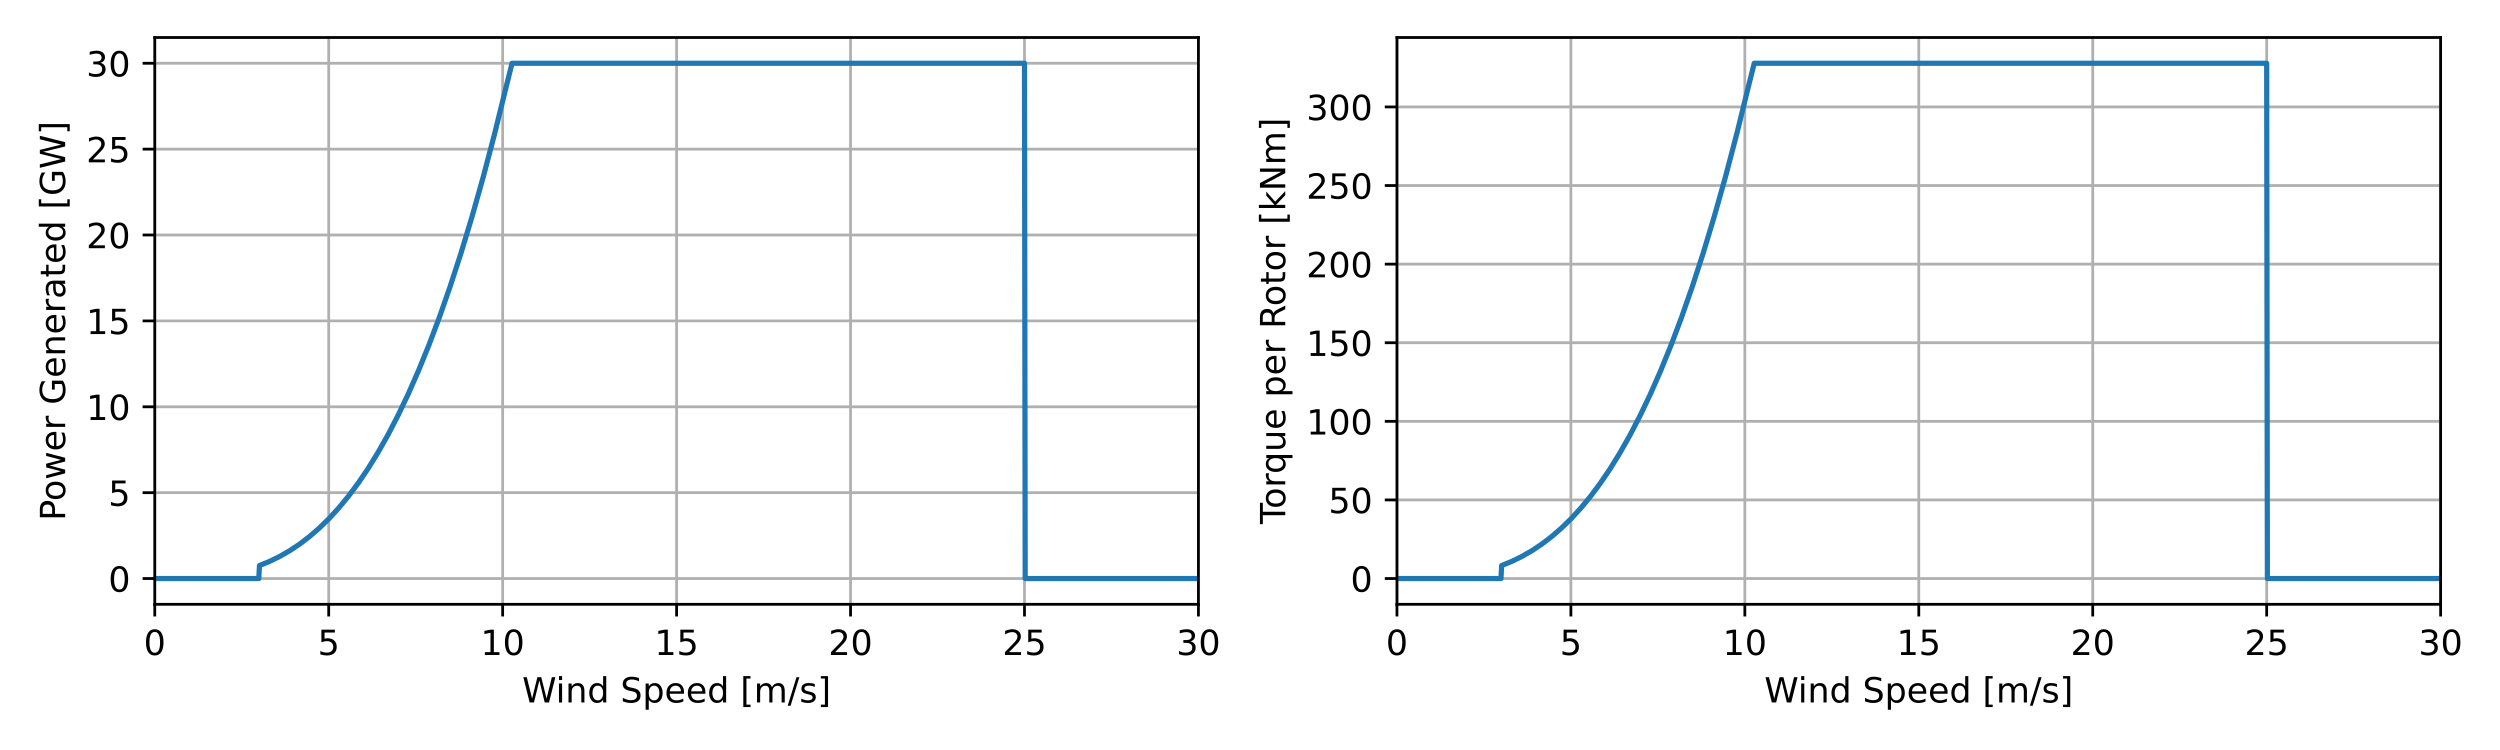
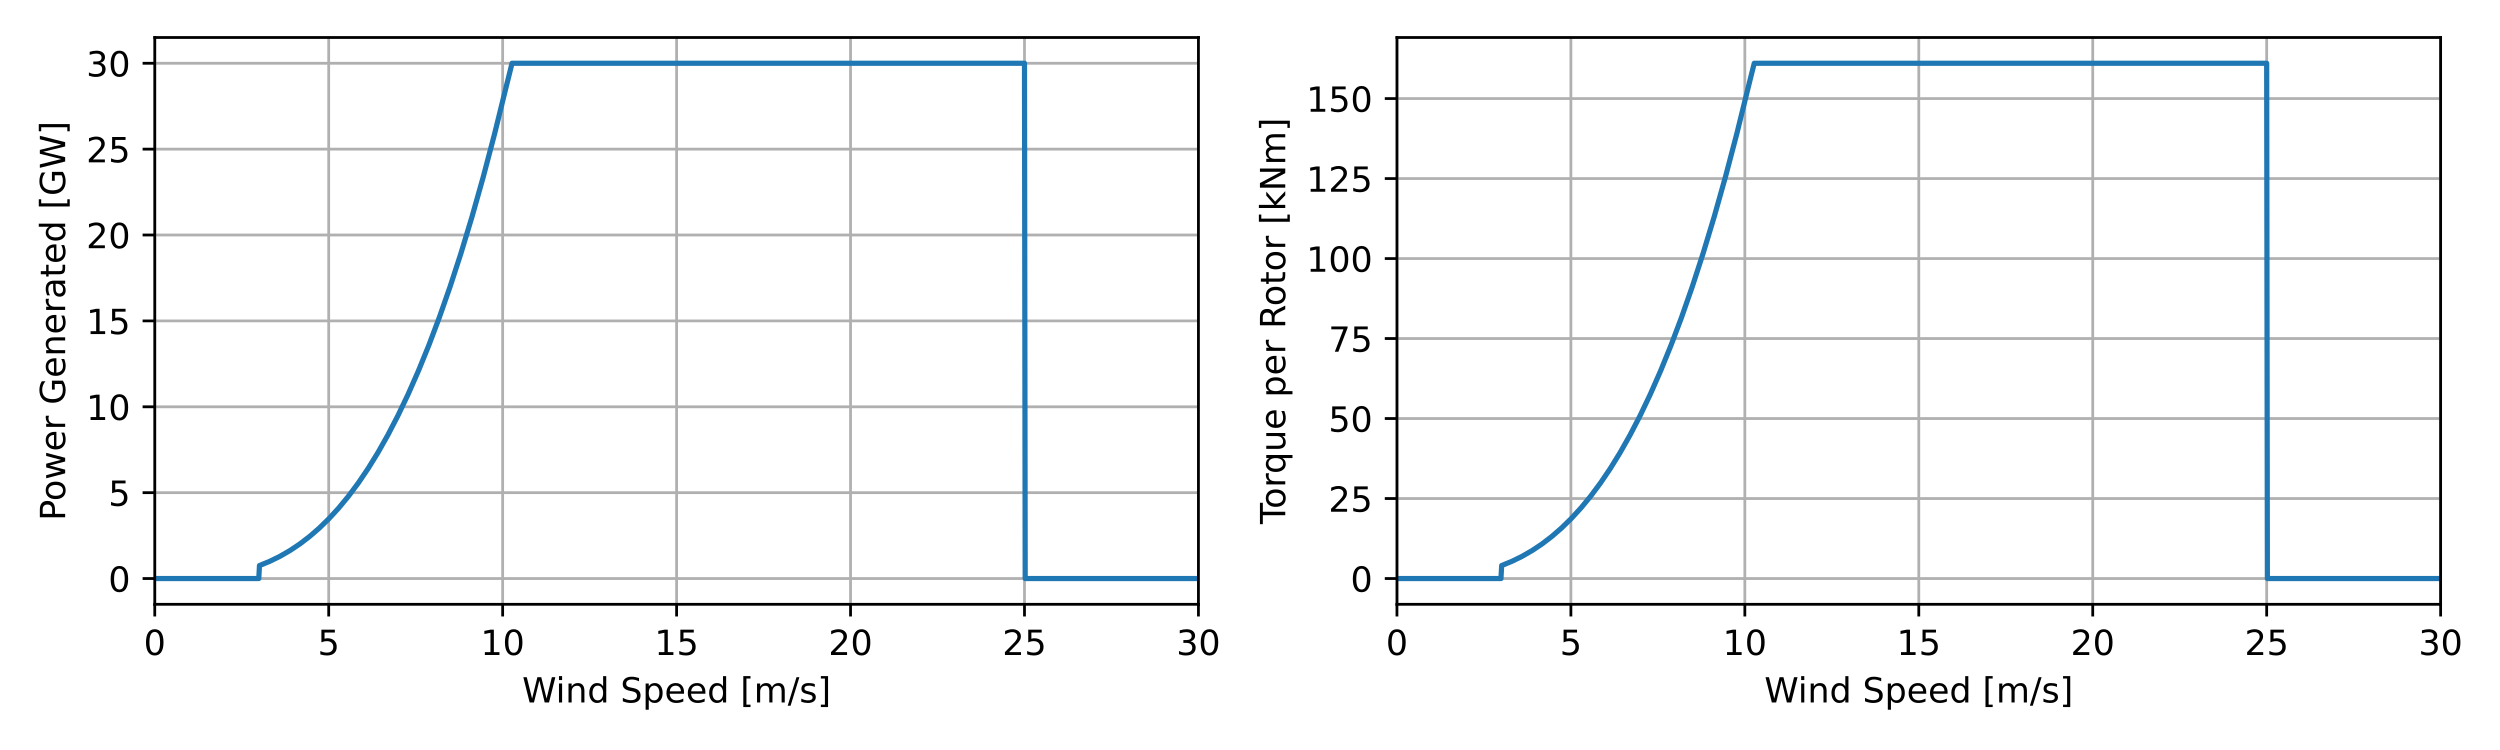
<svg xmlns="http://www.w3.org/2000/svg" xmlns:xlink="http://www.w3.org/1999/xlink" width="720pt" height="216pt" viewBox="0 0 720 216" version="1.1">
  <defs>
    <style type="text/css">*{stroke-linejoin: round; stroke-linecap: butt}</style>
  </defs>
  <g id="figure_1">
    <g id="patch_1">
      <path d="M 0 216  L 720 216  L 720 0  L 0 0  z " style="fill: #ffffff" />
    </g>
    <g id="axes_1">
      <g id="patch_2">
        <path d="M 44.57 174.04  L 345.15 174.04  L 345.15 10.8  L 44.57 10.8  z " style="fill: #ffffff" />
      </g>
      <g id="matplotlib.axis_1">
        <g id="xtick_1">
          <g id="line2d_1">
-             <path d="M 44.57 174.04  L 44.57 10.8  " clip-path="url(#p27ca2a4400)" style="fill: none; stroke: #b0b0b0; stroke-width: 0.8; stroke-linecap: square" />
+             <path d="M 44.57 174.04  L 44.57 10.8  " clip-path="url(#pba02315aa2)" style="fill: none; stroke: #b0b0b0; stroke-width: 0.8; stroke-linecap: square" />
          </g>
          <g id="line2d_2">
            <defs>
-               <path id="ma751525161" d="M 0 0  L 0 3.5  " style="stroke: #000000; stroke-width: 0.8" />
+               <path id="m69f1513c51" d="M 0 0  L 0 3.5  " style="stroke: #000000; stroke-width: 0.8" />
            </defs>
            <g>
-               <use xlink:href="#ma751525161" x="44.57" y="174.04" style="stroke: #000000; stroke-width: 0.8" />
+               <use xlink:href="#m69f1513c51" x="44.57" y="174.04" style="stroke: #000000; stroke-width: 0.8" />
            </g>
          </g>
          <g id="text_1">
            <g transform="translate(41.38875 188.6384) scale(0.1 -0.1)">
              <defs>
                <path id="DejaVuSans-30" d="M 2034 4250  Q 1547 4250 1301 3770  Q 1056 3291 1056 2328  Q 1056 1369 1301 889  Q 1547 409 2034 409  Q 2525 409 2770 889  Q 3016 1369 3016 2328  Q 3016 3291 2770 3770  Q 2525 4250 2034 4250  z M 2034 4750  Q 2819 4750 3233 4129  Q 3647 3509 3647 2328  Q 3647 1150 3233 529  Q 2819 -91 2034 -91  Q 1250 -91 836 529  Q 422 1150 422 2328  Q 422 3509 836 4129  Q 1250 4750 2034 4750  z " transform="scale(0.015625)" />
              </defs>
              <use xlink:href="#DejaVuSans-30" />
            </g>
          </g>
        </g>
        <g id="xtick_2">
          <g id="line2d_3">
-             <path d="M 94.667 174.04  L 94.667 10.8  " clip-path="url(#p27ca2a4400)" style="fill: none; stroke: #b0b0b0; stroke-width: 0.8; stroke-linecap: square" />
+             <path d="M 94.667 174.04  L 94.667 10.8  " clip-path="url(#pba02315aa2)" style="fill: none; stroke: #b0b0b0; stroke-width: 0.8; stroke-linecap: square" />
          </g>
          <g id="line2d_4">
            <g>
-               <use xlink:href="#ma751525161" x="94.667" y="174.04" style="stroke: #000000; stroke-width: 0.8" />
+               <use xlink:href="#m69f1513c51" x="94.667" y="174.04" style="stroke: #000000; stroke-width: 0.8" />
            </g>
          </g>
          <g id="text_2">
            <g transform="translate(91.48542 188.6384) scale(0.1 -0.1)">
              <defs>
                <path id="DejaVuSans-35" d="M 691 4666  L 3169 4666  L 3169 4134  L 1269 4134  L 1269 2991  Q 1406 3038 1543 3061  Q 1681 3084 1819 3084  Q 2600 3084 3056 2656  Q 3513 2228 3513 1497  Q 3513 744 3044 326  Q 2575 -91 1722 -91  Q 1428 -91 1123 -41  Q 819 9 494 109  L 494 744  Q 775 591 1075 516  Q 1375 441 1709 441  Q 2250 441 2565 725  Q 2881 1009 2881 1497  Q 2881 1984 2565 2268  Q 2250 2553 1709 2553  Q 1456 2553 1204 2497  Q 953 2441 691 2322  L 691 4666  z " transform="scale(0.015625)" />
              </defs>
              <use xlink:href="#DejaVuSans-35" />
            </g>
          </g>
        </g>
        <g id="xtick_3">
          <g id="line2d_5">
-             <path d="M 144.763 174.04  L 144.763 10.8  " clip-path="url(#p27ca2a4400)" style="fill: none; stroke: #b0b0b0; stroke-width: 0.8; stroke-linecap: square" />
+             <path d="M 144.763 174.04  L 144.763 10.8  " clip-path="url(#pba02315aa2)" style="fill: none; stroke: #b0b0b0; stroke-width: 0.8; stroke-linecap: square" />
          </g>
          <g id="line2d_6">
            <g>
-               <use xlink:href="#ma751525161" x="144.763" y="174.04" style="stroke: #000000; stroke-width: 0.8" />
+               <use xlink:href="#m69f1513c51" x="144.763" y="174.04" style="stroke: #000000; stroke-width: 0.8" />
            </g>
          </g>
          <g id="text_3">
            <g transform="translate(138.4008 188.6384) scale(0.1 -0.1)">
              <defs>
                <path id="DejaVuSans-31" d="M 794 531  L 1825 531  L 1825 4091  L 703 3866  L 703 4441  L 1819 4666  L 2450 4666  L 2450 531  L 3481 531  L 3481 0  L 794 0  L 794 531  z " transform="scale(0.015625)" />
              </defs>
              <use xlink:href="#DejaVuSans-31" />
              <use xlink:href="#DejaVuSans-30" x="63.623" />
            </g>
          </g>
        </g>
        <g id="xtick_4">
          <g id="line2d_7">
-             <path d="M 194.86 174.04  L 194.86 10.8  " clip-path="url(#p27ca2a4400)" style="fill: none; stroke: #b0b0b0; stroke-width: 0.8; stroke-linecap: square" />
+             <path d="M 194.86 174.04  L 194.86 10.8  " clip-path="url(#pba02315aa2)" style="fill: none; stroke: #b0b0b0; stroke-width: 0.8; stroke-linecap: square" />
          </g>
          <g id="line2d_8">
            <g>
-               <use xlink:href="#ma751525161" x="194.86" y="174.04" style="stroke: #000000; stroke-width: 0.8" />
+               <use xlink:href="#m69f1513c51" x="194.86" y="174.04" style="stroke: #000000; stroke-width: 0.8" />
            </g>
          </g>
          <g id="text_4">
            <g transform="translate(188.4975 188.6384) scale(0.1 -0.1)">
              <use xlink:href="#DejaVuSans-31" />
              <use xlink:href="#DejaVuSans-35" x="63.623" />
            </g>
          </g>
        </g>
        <g id="xtick_5">
          <g id="line2d_9">
-             <path d="M 244.957 174.04  L 244.957 10.8  " clip-path="url(#p27ca2a4400)" style="fill: none; stroke: #b0b0b0; stroke-width: 0.8; stroke-linecap: square" />
+             <path d="M 244.957 174.04  L 244.957 10.8  " clip-path="url(#pba02315aa2)" style="fill: none; stroke: #b0b0b0; stroke-width: 0.8; stroke-linecap: square" />
          </g>
          <g id="line2d_10">
            <g>
-               <use xlink:href="#ma751525161" x="244.957" y="174.04" style="stroke: #000000; stroke-width: 0.8" />
+               <use xlink:href="#m69f1513c51" x="244.957" y="174.04" style="stroke: #000000; stroke-width: 0.8" />
            </g>
          </g>
          <g id="text_5">
            <g transform="translate(238.5942 188.6384) scale(0.1 -0.1)">
              <defs>
                <path id="DejaVuSans-32" d="M 1228 531  L 3431 531  L 3431 0  L 469 0  L 469 531  Q 828 903 1448 1529  Q 2069 2156 2228 2338  Q 2531 2678 2651 2914  Q 2772 3150 2772 3378  Q 2772 3750 2511 3984  Q 2250 4219 1831 4219  Q 1534 4219 1204 4116  Q 875 4013 500 3803  L 500 4441  Q 881 4594 1212 4672  Q 1544 4750 1819 4750  Q 2544 4750 2975 4387  Q 3406 4025 3406 3419  Q 3406 3131 3298 2873  Q 3191 2616 2906 2266  Q 2828 2175 2409 1742  Q 1991 1309 1228 531  z " transform="scale(0.015625)" />
              </defs>
              <use xlink:href="#DejaVuSans-32" />
              <use xlink:href="#DejaVuSans-30" x="63.623" />
            </g>
          </g>
        </g>
        <g id="xtick_6">
          <g id="line2d_11">
-             <path d="M 295.053 174.04  L 295.053 10.8  " clip-path="url(#p27ca2a4400)" style="fill: none; stroke: #b0b0b0; stroke-width: 0.8; stroke-linecap: square" />
+             <path d="M 295.053 174.04  L 295.053 10.8  " clip-path="url(#pba02315aa2)" style="fill: none; stroke: #b0b0b0; stroke-width: 0.8; stroke-linecap: square" />
          </g>
          <g id="line2d_12">
            <g>
-               <use xlink:href="#ma751525161" x="295.053" y="174.04" style="stroke: #000000; stroke-width: 0.8" />
+               <use xlink:href="#m69f1513c51" x="295.053" y="174.04" style="stroke: #000000; stroke-width: 0.8" />
            </g>
          </g>
          <g id="text_6">
            <g transform="translate(288.6908 188.6384) scale(0.1 -0.1)">
              <use xlink:href="#DejaVuSans-32" />
              <use xlink:href="#DejaVuSans-35" x="63.623" />
            </g>
          </g>
        </g>
        <g id="xtick_7">
          <g id="line2d_13">
-             <path d="M 345.15 174.04  L 345.15 10.8  " clip-path="url(#p27ca2a4400)" style="fill: none; stroke: #b0b0b0; stroke-width: 0.8; stroke-linecap: square" />
+             <path d="M 345.15 174.04  L 345.15 10.8  " clip-path="url(#pba02315aa2)" style="fill: none; stroke: #b0b0b0; stroke-width: 0.8; stroke-linecap: square" />
          </g>
          <g id="line2d_14">
            <g>
-               <use xlink:href="#ma751525161" x="345.15" y="174.04" style="stroke: #000000; stroke-width: 0.8" />
+               <use xlink:href="#m69f1513c51" x="345.15" y="174.04" style="stroke: #000000; stroke-width: 0.8" />
            </g>
          </g>
          <g id="text_7">
            <g transform="translate(338.7875 188.6384) scale(0.1 -0.1)">
              <defs>
                <path id="DejaVuSans-33" d="M 2597 2516  Q 3050 2419 3304 2112  Q 3559 1806 3559 1356  Q 3559 666 3084 287  Q 2609 -91 1734 -91  Q 1441 -91 1130 -33  Q 819 25 488 141  L 488 750  Q 750 597 1062 519  Q 1375 441 1716 441  Q 2309 441 2620 675  Q 2931 909 2931 1356  Q 2931 1769 2642 2001  Q 2353 2234 1838 2234  L 1294 2234  L 1294 2753  L 1863 2753  Q 2328 2753 2575 2939  Q 2822 3125 2822 3475  Q 2822 3834 2567 4026  Q 2313 4219 1838 4219  Q 1578 4219 1281 4162  Q 984 4106 628 3988  L 628 4550  Q 988 4650 1302 4700  Q 1616 4750 1894 4750  Q 2613 4750 3031 4423  Q 3450 4097 3450 3541  Q 3450 3153 3228 2886  Q 3006 2619 2597 2516  z " transform="scale(0.015625)" />
              </defs>
              <use xlink:href="#DejaVuSans-33" />
              <use xlink:href="#DejaVuSans-30" x="63.623" />
            </g>
          </g>
        </g>
        <g id="text_8">
          <g transform="translate(150.3819 202.3166) scale(0.1 -0.1)">
            <defs>
              <path id="DejaVuSans-57" d="M 213 4666  L 850 4666  L 1831 722  L 2809 4666  L 3519 4666  L 4500 722  L 5478 4666  L 6119 4666  L 4947 0  L 4153 0  L 3169 4050  L 2175 0  L 1381 0  L 213 4666  z " transform="scale(0.015625)" />
              <path id="DejaVuSans-69" d="M 603 3500  L 1178 3500  L 1178 0  L 603 0  L 603 3500  z M 603 4863  L 1178 4863  L 1178 4134  L 603 4134  L 603 4863  z " transform="scale(0.015625)" />
              <path id="DejaVuSans-6e" d="M 3513 2113  L 3513 0  L 2938 0  L 2938 2094  Q 2938 2591 2744 2837  Q 2550 3084 2163 3084  Q 1697 3084 1428 2787  Q 1159 2491 1159 1978  L 1159 0  L 581 0  L 581 3500  L 1159 3500  L 1159 2956  Q 1366 3272 1645 3428  Q 1925 3584 2291 3584  Q 2894 3584 3203 3211  Q 3513 2838 3513 2113  z " transform="scale(0.015625)" />
              <path id="DejaVuSans-64" d="M 2906 2969  L 2906 4863  L 3481 4863  L 3481 0  L 2906 0  L 2906 525  Q 2725 213 2448 61  Q 2172 -91 1784 -91  Q 1150 -91 751 415  Q 353 922 353 1747  Q 353 2572 751 3078  Q 1150 3584 1784 3584  Q 2172 3584 2448 3432  Q 2725 3281 2906 2969  z M 947 1747  Q 947 1113 1208 752  Q 1469 391 1925 391  Q 2381 391 2643 752  Q 2906 1113 2906 1747  Q 2906 2381 2643 2742  Q 2381 3103 1925 3103  Q 1469 3103 1208 2742  Q 947 2381 947 1747  z " transform="scale(0.015625)" />
              <path id="DejaVuSans-20" transform="scale(0.015625)" />
              <path id="DejaVuSans-53" d="M 3425 4513  L 3425 3897  Q 3066 4069 2747 4153  Q 2428 4238 2131 4238  Q 1616 4238 1336 4038  Q 1056 3838 1056 3469  Q 1056 3159 1242 3001  Q 1428 2844 1947 2747  L 2328 2669  Q 3034 2534 3370 2195  Q 3706 1856 3706 1288  Q 3706 609 3251 259  Q 2797 -91 1919 -91  Q 1588 -91 1214 -16  Q 841 59 441 206  L 441 856  Q 825 641 1194 531  Q 1563 422 1919 422  Q 2459 422 2753 634  Q 3047 847 3047 1241  Q 3047 1584 2836 1778  Q 2625 1972 2144 2069  L 1759 2144  Q 1053 2284 737 2584  Q 422 2884 422 3419  Q 422 4038 858 4394  Q 1294 4750 2059 4750  Q 2388 4750 2728 4690  Q 3069 4631 3425 4513  z " transform="scale(0.015625)" />
              <path id="DejaVuSans-70" d="M 1159 525  L 1159 -1331  L 581 -1331  L 581 3500  L 1159 3500  L 1159 2969  Q 1341 3281 1617 3432  Q 1894 3584 2278 3584  Q 2916 3584 3314 3078  Q 3713 2572 3713 1747  Q 3713 922 3314 415  Q 2916 -91 2278 -91  Q 1894 -91 1617 61  Q 1341 213 1159 525  z M 3116 1747  Q 3116 2381 2855 2742  Q 2594 3103 2138 3103  Q 1681 3103 1420 2742  Q 1159 2381 1159 1747  Q 1159 1113 1420 752  Q 1681 391 2138 391  Q 2594 391 2855 752  Q 3116 1113 3116 1747  z " transform="scale(0.015625)" />
              <path id="DejaVuSans-65" d="M 3597 1894  L 3597 1613  L 953 1613  Q 991 1019 1311 708  Q 1631 397 2203 397  Q 2534 397 2845 478  Q 3156 559 3463 722  L 3463 178  Q 3153 47 2828 -22  Q 2503 -91 2169 -91  Q 1331 -91 842 396  Q 353 884 353 1716  Q 353 2575 817 3079  Q 1281 3584 2069 3584  Q 2775 3584 3186 3129  Q 3597 2675 3597 1894  z M 3022 2063  Q 3016 2534 2758 2815  Q 2500 3097 2075 3097  Q 1594 3097 1305 2825  Q 1016 2553 972 2059  L 3022 2063  z " transform="scale(0.015625)" />
              <path id="DejaVuSans-5b" d="M 550 4863  L 1875 4863  L 1875 4416  L 1125 4416  L 1125 -397  L 1875 -397  L 1875 -844  L 550 -844  L 550 4863  z " transform="scale(0.015625)" />
              <path id="DejaVuSans-6d" d="M 3328 2828  Q 3544 3216 3844 3400  Q 4144 3584 4550 3584  Q 5097 3584 5394 3201  Q 5691 2819 5691 2113  L 5691 0  L 5113 0  L 5113 2094  Q 5113 2597 4934 2840  Q 4756 3084 4391 3084  Q 3944 3084 3684 2787  Q 3425 2491 3425 1978  L 3425 0  L 2847 0  L 2847 2094  Q 2847 2600 2669 2842  Q 2491 3084 2119 3084  Q 1678 3084 1418 2786  Q 1159 2488 1159 1978  L 1159 0  L 581 0  L 581 3500  L 1159 3500  L 1159 2956  Q 1356 3278 1631 3431  Q 1906 3584 2284 3584  Q 2666 3584 2933 3390  Q 3200 3197 3328 2828  z " transform="scale(0.015625)" />
              <path id="DejaVuSans-2f" d="M 1625 4666  L 2156 4666  L 531 -594  L 0 -594  L 1625 4666  z " transform="scale(0.015625)" />
              <path id="DejaVuSans-73" d="M 2834 3397  L 2834 2853  Q 2591 2978 2328 3040  Q 2066 3103 1784 3103  Q 1356 3103 1142 2972  Q 928 2841 928 2578  Q 928 2378 1081 2264  Q 1234 2150 1697 2047  L 1894 2003  Q 2506 1872 2764 1633  Q 3022 1394 3022 966  Q 3022 478 2636 193  Q 2250 -91 1575 -91  Q 1294 -91 989 -36  Q 684 19 347 128  L 347 722  Q 666 556 975 473  Q 1284 391 1588 391  Q 1994 391 2212 530  Q 2431 669 2431 922  Q 2431 1156 2273 1281  Q 2116 1406 1581 1522  L 1381 1569  Q 847 1681 609 1914  Q 372 2147 372 2553  Q 372 3047 722 3315  Q 1072 3584 1716 3584  Q 2034 3584 2315 3537  Q 2597 3491 2834 3397  z " transform="scale(0.015625)" />
              <path id="DejaVuSans-5d" d="M 1947 4863  L 1947 -844  L 622 -844  L 622 -397  L 1369 -397  L 1369 4416  L 622 4416  L 622 4863  L 1947 4863  z " transform="scale(0.015625)" />
            </defs>
            <use xlink:href="#DejaVuSans-57" />
            <use xlink:href="#DejaVuSans-69" x="96.627" />
            <use xlink:href="#DejaVuSans-6e" x="124.41" />
            <use xlink:href="#DejaVuSans-64" x="187.789" />
            <use xlink:href="#DejaVuSans-20" x="251.266" />
            <use xlink:href="#DejaVuSans-53" x="283.053" />
            <use xlink:href="#DejaVuSans-70" x="346.529" />
            <use xlink:href="#DejaVuSans-65" x="410.006" />
            <use xlink:href="#DejaVuSans-65" x="471.529" />
            <use xlink:href="#DejaVuSans-64" x="533.053" />
            <use xlink:href="#DejaVuSans-20" x="596.529" />
            <use xlink:href="#DejaVuSans-5b" x="628.316" />
            <use xlink:href="#DejaVuSans-6d" x="667.33" />
            <use xlink:href="#DejaVuSans-2f" x="764.742" />
            <use xlink:href="#DejaVuSans-73" x="798.434" />
            <use xlink:href="#DejaVuSans-5d" x="850.533" />
          </g>
        </g>
      </g>
      <g id="matplotlib.axis_2">
        <g id="ytick_1">
          <g id="line2d_15">
-             <path d="M 44.57 166.62  L 345.15 166.62  " clip-path="url(#p27ca2a4400)" style="fill: none; stroke: #b0b0b0; stroke-width: 0.8; stroke-linecap: square" />
+             <path d="M 44.57 166.62  L 345.15 166.62  " clip-path="url(#pba02315aa2)" style="fill: none; stroke: #b0b0b0; stroke-width: 0.8; stroke-linecap: square" />
          </g>
          <g id="line2d_16">
            <defs>
-               <path id="m83d3282c37" d="M 0 0  L -3.5 0  " style="stroke: #000000; stroke-width: 0.8" />
+               <path id="m12ce5ee050" d="M 0 0  L -3.5 0  " style="stroke: #000000; stroke-width: 0.8" />
            </defs>
            <g>
-               <use xlink:href="#m83d3282c37" x="44.57" y="166.62" style="stroke: #000000; stroke-width: 0.8" />
+               <use xlink:href="#m12ce5ee050" x="44.57" y="166.62" style="stroke: #000000; stroke-width: 0.8" />
            </g>
          </g>
          <g id="text_9">
            <g transform="translate(31.2075 170.4192) scale(0.1 -0.1)">
              <use xlink:href="#DejaVuSans-30" />
            </g>
          </g>
        </g>
        <g id="ytick_2">
          <g id="line2d_17">
-             <path d="M 44.57 141.887  L 345.15 141.887  " clip-path="url(#p27ca2a4400)" style="fill: none; stroke: #b0b0b0; stroke-width: 0.8; stroke-linecap: square" />
+             <path d="M 44.57 141.887  L 345.15 141.887  " clip-path="url(#pba02315aa2)" style="fill: none; stroke: #b0b0b0; stroke-width: 0.8; stroke-linecap: square" />
          </g>
          <g id="line2d_18">
            <g>
-               <use xlink:href="#m83d3282c37" x="44.57" y="141.887" style="stroke: #000000; stroke-width: 0.8" />
+               <use xlink:href="#m12ce5ee050" x="44.57" y="141.887" style="stroke: #000000; stroke-width: 0.8" />
            </g>
          </g>
          <g id="text_10">
            <g transform="translate(31.2075 145.6859) scale(0.1 -0.1)">
              <use xlink:href="#DejaVuSans-35" />
            </g>
          </g>
        </g>
        <g id="ytick_3">
          <g id="line2d_19">
-             <path d="M 44.57 117.153  L 345.15 117.153  " clip-path="url(#p27ca2a4400)" style="fill: none; stroke: #b0b0b0; stroke-width: 0.8; stroke-linecap: square" />
+             <path d="M 44.57 117.153  L 345.15 117.153  " clip-path="url(#pba02315aa2)" style="fill: none; stroke: #b0b0b0; stroke-width: 0.8; stroke-linecap: square" />
          </g>
          <g id="line2d_20">
            <g>
-               <use xlink:href="#m83d3282c37" x="44.57" y="117.153" style="stroke: #000000; stroke-width: 0.8" />
+               <use xlink:href="#m12ce5ee050" x="44.57" y="117.153" style="stroke: #000000; stroke-width: 0.8" />
            </g>
          </g>
          <g id="text_11">
            <g transform="translate(24.845 120.9526) scale(0.1 -0.1)">
              <use xlink:href="#DejaVuSans-31" />
              <use xlink:href="#DejaVuSans-30" x="63.623" />
            </g>
          </g>
        </g>
        <g id="ytick_4">
          <g id="line2d_21">
-             <path d="M 44.57 92.42  L 345.15 92.42  " clip-path="url(#p27ca2a4400)" style="fill: none; stroke: #b0b0b0; stroke-width: 0.8; stroke-linecap: square" />
+             <path d="M 44.57 92.42  L 345.15 92.42  " clip-path="url(#pba02315aa2)" style="fill: none; stroke: #b0b0b0; stroke-width: 0.8; stroke-linecap: square" />
          </g>
          <g id="line2d_22">
            <g>
-               <use xlink:href="#m83d3282c37" x="44.57" y="92.42" style="stroke: #000000; stroke-width: 0.8" />
+               <use xlink:href="#m12ce5ee050" x="44.57" y="92.42" style="stroke: #000000; stroke-width: 0.8" />
            </g>
          </g>
          <g id="text_12">
            <g transform="translate(24.845 96.21922) scale(0.1 -0.1)">
              <use xlink:href="#DejaVuSans-31" />
              <use xlink:href="#DejaVuSans-35" x="63.623" />
            </g>
          </g>
        </g>
        <g id="ytick_5">
          <g id="line2d_23">
-             <path d="M 44.57 67.687  L 345.15 67.687  " clip-path="url(#p27ca2a4400)" style="fill: none; stroke: #b0b0b0; stroke-width: 0.8; stroke-linecap: square" />
+             <path d="M 44.57 67.687  L 345.15 67.687  " clip-path="url(#pba02315aa2)" style="fill: none; stroke: #b0b0b0; stroke-width: 0.8; stroke-linecap: square" />
          </g>
          <g id="line2d_24">
            <g>
-               <use xlink:href="#m83d3282c37" x="44.57" y="67.687" style="stroke: #000000; stroke-width: 0.8" />
+               <use xlink:href="#m12ce5ee050" x="44.57" y="67.687" style="stroke: #000000; stroke-width: 0.8" />
            </g>
          </g>
          <g id="text_13">
            <g transform="translate(24.845 71.48588) scale(0.1 -0.1)">
              <use xlink:href="#DejaVuSans-32" />
              <use xlink:href="#DejaVuSans-30" x="63.623" />
            </g>
          </g>
        </g>
        <g id="ytick_6">
          <g id="line2d_25">
-             <path d="M 44.57 42.953  L 345.15 42.953  " clip-path="url(#p27ca2a4400)" style="fill: none; stroke: #b0b0b0; stroke-width: 0.8; stroke-linecap: square" />
+             <path d="M 44.57 42.953  L 345.15 42.953  " clip-path="url(#pba02315aa2)" style="fill: none; stroke: #b0b0b0; stroke-width: 0.8; stroke-linecap: square" />
          </g>
          <g id="line2d_26">
            <g>
-               <use xlink:href="#m83d3282c37" x="44.57" y="42.953" style="stroke: #000000; stroke-width: 0.8" />
+               <use xlink:href="#m12ce5ee050" x="44.57" y="42.953" style="stroke: #000000; stroke-width: 0.8" />
            </g>
          </g>
          <g id="text_14">
            <g transform="translate(24.845 46.75255) scale(0.1 -0.1)">
              <use xlink:href="#DejaVuSans-32" />
              <use xlink:href="#DejaVuSans-35" x="63.623" />
            </g>
          </g>
        </g>
        <g id="ytick_7">
          <g id="line2d_27">
-             <path d="M 44.57 18.22  L 345.15 18.22  " clip-path="url(#p27ca2a4400)" style="fill: none; stroke: #b0b0b0; stroke-width: 0.8; stroke-linecap: square" />
+             <path d="M 44.57 18.22  L 345.15 18.22  " clip-path="url(#pba02315aa2)" style="fill: none; stroke: #b0b0b0; stroke-width: 0.8; stroke-linecap: square" />
          </g>
          <g id="line2d_28">
            <g>
-               <use xlink:href="#m83d3282c37" x="44.57" y="18.22" style="stroke: #000000; stroke-width: 0.8" />
+               <use xlink:href="#m12ce5ee050" x="44.57" y="18.22" style="stroke: #000000; stroke-width: 0.8" />
            </g>
          </g>
          <g id="text_15">
            <g transform="translate(24.845 22.01922) scale(0.1 -0.1)">
              <use xlink:href="#DejaVuSans-33" />
              <use xlink:href="#DejaVuSans-30" x="63.623" />
            </g>
          </g>
        </g>
        <g id="text_16">
          <g transform="translate(18.76531 149.9583) rotate(-90) scale(0.1 -0.1)">
            <defs>
              <path id="DejaVuSans-50" d="M 1259 4147  L 1259 2394  L 2053 2394  Q 2494 2394 2734 2622  Q 2975 2850 2975 3272  Q 2975 3691 2734 3919  Q 2494 4147 2053 4147  L 1259 4147  z M 628 4666  L 2053 4666  Q 2838 4666 3239 4311  Q 3641 3956 3641 3272  Q 3641 2581 3239 2228  Q 2838 1875 2053 1875  L 1259 1875  L 1259 0  L 628 0  L 628 4666  z " transform="scale(0.015625)" />
              <path id="DejaVuSans-6f" d="M 1959 3097  Q 1497 3097 1228 2736  Q 959 2375 959 1747  Q 959 1119 1226 758  Q 1494 397 1959 397  Q 2419 397 2687 759  Q 2956 1122 2956 1747  Q 2956 2369 2687 2733  Q 2419 3097 1959 3097  z M 1959 3584  Q 2709 3584 3137 3096  Q 3566 2609 3566 1747  Q 3566 888 3137 398  Q 2709 -91 1959 -91  Q 1206 -91 779 398  Q 353 888 353 1747  Q 353 2609 779 3096  Q 1206 3584 1959 3584  z " transform="scale(0.015625)" />
              <path id="DejaVuSans-77" d="M 269 3500  L 844 3500  L 1563 769  L 2278 3500  L 2956 3500  L 3675 769  L 4391 3500  L 4966 3500  L 4050 0  L 3372 0  L 2619 2869  L 1863 0  L 1184 0  L 269 3500  z " transform="scale(0.015625)" />
              <path id="DejaVuSans-72" d="M 2631 2963  Q 2534 3019 2420 3045  Q 2306 3072 2169 3072  Q 1681 3072 1420 2755  Q 1159 2438 1159 1844  L 1159 0  L 581 0  L 581 3500  L 1159 3500  L 1159 2956  Q 1341 3275 1631 3429  Q 1922 3584 2338 3584  Q 2397 3584 2469 3576  Q 2541 3569 2628 3553  L 2631 2963  z " transform="scale(0.015625)" />
              <path id="DejaVuSans-47" d="M 3809 666  L 3809 1919  L 2778 1919  L 2778 2438  L 4434 2438  L 4434 434  Q 4069 175 3628 42  Q 3188 -91 2688 -91  Q 1594 -91 976 548  Q 359 1188 359 2328  Q 359 3472 976 4111  Q 1594 4750 2688 4750  Q 3144 4750 3555 4637  Q 3966 4525 4313 4306  L 4313 3634  Q 3963 3931 3569 4081  Q 3175 4231 2741 4231  Q 1884 4231 1454 3753  Q 1025 3275 1025 2328  Q 1025 1384 1454 906  Q 1884 428 2741 428  Q 3075 428 3337 486  Q 3600 544 3809 666  z " transform="scale(0.015625)" />
              <path id="DejaVuSans-61" d="M 2194 1759  Q 1497 1759 1228 1600  Q 959 1441 959 1056  Q 959 750 1161 570  Q 1363 391 1709 391  Q 2188 391 2477 730  Q 2766 1069 2766 1631  L 2766 1759  L 2194 1759  z M 3341 1997  L 3341 0  L 2766 0  L 2766 531  Q 2569 213 2275 61  Q 1981 -91 1556 -91  Q 1019 -91 701 211  Q 384 513 384 1019  Q 384 1609 779 1909  Q 1175 2209 1959 2209  L 2766 2209  L 2766 2266  Q 2766 2663 2505 2880  Q 2244 3097 1772 3097  Q 1472 3097 1187 3025  Q 903 2953 641 2809  L 641 3341  Q 956 3463 1253 3523  Q 1550 3584 1831 3584  Q 2591 3584 2966 3190  Q 3341 2797 3341 1997  z " transform="scale(0.015625)" />
              <path id="DejaVuSans-74" d="M 1172 4494  L 1172 3500  L 2356 3500  L 2356 3053  L 1172 3053  L 1172 1153  Q 1172 725 1289 603  Q 1406 481 1766 481  L 2356 481  L 2356 0  L 1766 0  Q 1100 0 847 248  Q 594 497 594 1153  L 594 3053  L 172 3053  L 172 3500  L 594 3500  L 594 4494  L 1172 4494  z " transform="scale(0.015625)" />
            </defs>
            <use xlink:href="#DejaVuSans-50" />
            <use xlink:href="#DejaVuSans-6f" x="56.678" />
            <use xlink:href="#DejaVuSans-77" x="117.859" />
            <use xlink:href="#DejaVuSans-65" x="199.646" />
            <use xlink:href="#DejaVuSans-72" x="261.17" />
            <use xlink:href="#DejaVuSans-20" x="302.283" />
            <use xlink:href="#DejaVuSans-47" x="334.07" />
            <use xlink:href="#DejaVuSans-65" x="411.561" />
            <use xlink:href="#DejaVuSans-6e" x="473.084" />
            <use xlink:href="#DejaVuSans-65" x="536.463" />
            <use xlink:href="#DejaVuSans-72" x="597.986" />
            <use xlink:href="#DejaVuSans-61" x="639.1" />
            <use xlink:href="#DejaVuSans-74" x="700.379" />
            <use xlink:href="#DejaVuSans-65" x="739.588" />
            <use xlink:href="#DejaVuSans-64" x="801.111" />
            <use xlink:href="#DejaVuSans-20" x="864.588" />
            <use xlink:href="#DejaVuSans-5b" x="896.375" />
            <use xlink:href="#DejaVuSans-47" x="935.389" />
            <use xlink:href="#DejaVuSans-57" x="1012.879" />
            <use xlink:href="#DejaVuSans-5d" x="1111.756" />
          </g>
        </g>
      </g>
      <g id="line2d_29">
-         <path d="M 44.57 166.62  L 74.528 166.62  L 74.728 162.873  L 77.734 161.637  L 80.64 160.209  L 83.545 158.532  L 86.351 156.657  L 89.156 154.512  L 91.961 152.08  L 94.767 149.342  L 97.572 146.28  L 100.378 142.876  L 103.183 139.112  L 105.989 134.97  L 108.794 130.432  L 111.7 125.295  L 114.605 119.693  L 117.511 113.607  L 120.517 106.779  L 123.522 99.389  L 126.528 91.414  L 129.634 82.536  L 132.74 72.985  L 135.946 62.394  L 139.153 51.033  L 142.459 38.483  L 145.765 25.055  L 147.469 18.22  L 295.053 18.22  L 295.254 166.62  L 345.05 166.62  L 345.05 166.62  " clip-path="url(#p27ca2a4400)" style="fill: none; stroke: #1f77b4; stroke-width: 1.5; stroke-linecap: square" />
+         <path d="M 44.57 166.62  L 74.528 166.62  L 74.728 162.873  L 77.734 161.637  L 80.64 160.209  L 83.545 158.532  L 86.351 156.657  L 89.156 154.512  L 91.961 152.08  L 94.767 149.342  L 97.572 146.28  L 100.378 142.876  L 103.183 139.112  L 105.989 134.97  L 108.794 130.432  L 111.7 125.295  L 114.605 119.693  L 117.511 113.607  L 120.517 106.779  L 123.522 99.389  L 126.528 91.414  L 129.634 82.536  L 132.74 72.985  L 135.946 62.394  L 139.153 51.033  L 142.459 38.483  L 145.765 25.055  L 147.469 18.22  L 295.053 18.22  L 295.254 166.62  L 345.05 166.62  L 345.05 166.62  " clip-path="url(#pba02315aa2)" style="fill: none; stroke: #1f77b4; stroke-width: 1.5; stroke-linecap: square" />
      </g>
      <g id="patch_3">
        <path d="M 44.57 174.04  L 44.57 10.8  " style="fill: none; stroke: #000000; stroke-width: 0.8; stroke-linejoin: miter; stroke-linecap: square" />
      </g>
      <g id="patch_4">
        <path d="M 345.15 174.04  L 345.15 10.8  " style="fill: none; stroke: #000000; stroke-width: 0.8; stroke-linejoin: miter; stroke-linecap: square" />
      </g>
      <g id="patch_5">
        <path d="M 44.57 174.04  L 345.15 174.04  " style="fill: none; stroke: #000000; stroke-width: 0.8; stroke-linejoin: miter; stroke-linecap: square" />
      </g>
      <g id="patch_6">
        <path d="M 44.57 10.8  L 345.15 10.8  " style="fill: none; stroke: #000000; stroke-width: 0.8; stroke-linejoin: miter; stroke-linecap: square" />
      </g>
    </g>
    <g id="axes_2">
      <g id="patch_7">
        <path d="M 402.32 174.04  L 702.9 174.04  L 702.9 10.8  L 402.32 10.8  z " style="fill: #ffffff" />
      </g>
      <g id="matplotlib.axis_3">
        <g id="xtick_8">
          <g id="line2d_30">
-             <path d="M 402.32 174.04  L 402.32 10.8  " clip-path="url(#pd76dd1e8ad)" style="fill: none; stroke: #b0b0b0; stroke-width: 0.8; stroke-linecap: square" />
+             <path d="M 402.32 174.04  L 402.32 10.8  " clip-path="url(#p8c512b7d08)" style="fill: none; stroke: #b0b0b0; stroke-width: 0.8; stroke-linecap: square" />
          </g>
          <g id="line2d_31">
            <g>
-               <use xlink:href="#ma751525161" x="402.32" y="174.04" style="stroke: #000000; stroke-width: 0.8" />
+               <use xlink:href="#m69f1513c51" x="402.32" y="174.04" style="stroke: #000000; stroke-width: 0.8" />
            </g>
          </g>
          <g id="text_17">
            <g transform="translate(399.1388 188.6384) scale(0.1 -0.1)">
              <use xlink:href="#DejaVuSans-30" />
            </g>
          </g>
        </g>
        <g id="xtick_9">
          <g id="line2d_32">
-             <path d="M 452.417 174.04  L 452.417 10.8  " clip-path="url(#pd76dd1e8ad)" style="fill: none; stroke: #b0b0b0; stroke-width: 0.8; stroke-linecap: square" />
+             <path d="M 452.417 174.04  L 452.417 10.8  " clip-path="url(#p8c512b7d08)" style="fill: none; stroke: #b0b0b0; stroke-width: 0.8; stroke-linecap: square" />
          </g>
          <g id="line2d_33">
            <g>
-               <use xlink:href="#ma751525161" x="452.417" y="174.04" style="stroke: #000000; stroke-width: 0.8" />
+               <use xlink:href="#m69f1513c51" x="452.417" y="174.04" style="stroke: #000000; stroke-width: 0.8" />
            </g>
          </g>
          <g id="text_18">
            <g transform="translate(449.2354 188.6384) scale(0.1 -0.1)">
              <use xlink:href="#DejaVuSans-35" />
            </g>
          </g>
        </g>
        <g id="xtick_10">
          <g id="line2d_34">
-             <path d="M 502.513 174.04  L 502.513 10.8  " clip-path="url(#pd76dd1e8ad)" style="fill: none; stroke: #b0b0b0; stroke-width: 0.8; stroke-linecap: square" />
+             <path d="M 502.513 174.04  L 502.513 10.8  " clip-path="url(#p8c512b7d08)" style="fill: none; stroke: #b0b0b0; stroke-width: 0.8; stroke-linecap: square" />
          </g>
          <g id="line2d_35">
            <g>
-               <use xlink:href="#ma751525161" x="502.513" y="174.04" style="stroke: #000000; stroke-width: 0.8" />
+               <use xlink:href="#m69f1513c51" x="502.513" y="174.04" style="stroke: #000000; stroke-width: 0.8" />
            </g>
          </g>
          <g id="text_19">
            <g transform="translate(496.1508 188.6384) scale(0.1 -0.1)">
              <use xlink:href="#DejaVuSans-31" />
              <use xlink:href="#DejaVuSans-30" x="63.623" />
            </g>
          </g>
        </g>
        <g id="xtick_11">
          <g id="line2d_36">
-             <path d="M 552.61 174.04  L 552.61 10.8  " clip-path="url(#pd76dd1e8ad)" style="fill: none; stroke: #b0b0b0; stroke-width: 0.8; stroke-linecap: square" />
+             <path d="M 552.61 174.04  L 552.61 10.8  " clip-path="url(#p8c512b7d08)" style="fill: none; stroke: #b0b0b0; stroke-width: 0.8; stroke-linecap: square" />
          </g>
          <g id="line2d_37">
            <g>
-               <use xlink:href="#ma751525161" x="552.61" y="174.04" style="stroke: #000000; stroke-width: 0.8" />
+               <use xlink:href="#m69f1513c51" x="552.61" y="174.04" style="stroke: #000000; stroke-width: 0.8" />
            </g>
          </g>
          <g id="text_20">
            <g transform="translate(546.2475 188.6384) scale(0.1 -0.1)">
              <use xlink:href="#DejaVuSans-31" />
              <use xlink:href="#DejaVuSans-35" x="63.623" />
            </g>
          </g>
        </g>
        <g id="xtick_12">
          <g id="line2d_38">
-             <path d="M 602.707 174.04  L 602.707 10.8  " clip-path="url(#pd76dd1e8ad)" style="fill: none; stroke: #b0b0b0; stroke-width: 0.8; stroke-linecap: square" />
+             <path d="M 602.707 174.04  L 602.707 10.8  " clip-path="url(#p8c512b7d08)" style="fill: none; stroke: #b0b0b0; stroke-width: 0.8; stroke-linecap: square" />
          </g>
          <g id="line2d_39">
            <g>
-               <use xlink:href="#ma751525161" x="602.707" y="174.04" style="stroke: #000000; stroke-width: 0.8" />
+               <use xlink:href="#m69f1513c51" x="602.707" y="174.04" style="stroke: #000000; stroke-width: 0.8" />
            </g>
          </g>
          <g id="text_21">
            <g transform="translate(596.3442 188.6384) scale(0.1 -0.1)">
              <use xlink:href="#DejaVuSans-32" />
              <use xlink:href="#DejaVuSans-30" x="63.623" />
            </g>
          </g>
        </g>
        <g id="xtick_13">
          <g id="line2d_40">
-             <path d="M 652.803 174.04  L 652.803 10.8  " clip-path="url(#pd76dd1e8ad)" style="fill: none; stroke: #b0b0b0; stroke-width: 0.8; stroke-linecap: square" />
+             <path d="M 652.803 174.04  L 652.803 10.8  " clip-path="url(#p8c512b7d08)" style="fill: none; stroke: #b0b0b0; stroke-width: 0.8; stroke-linecap: square" />
          </g>
          <g id="line2d_41">
            <g>
-               <use xlink:href="#ma751525161" x="652.803" y="174.04" style="stroke: #000000; stroke-width: 0.8" />
+               <use xlink:href="#m69f1513c51" x="652.803" y="174.04" style="stroke: #000000; stroke-width: 0.8" />
            </g>
          </g>
          <g id="text_22">
            <g transform="translate(646.4408 188.6384) scale(0.1 -0.1)">
              <use xlink:href="#DejaVuSans-32" />
              <use xlink:href="#DejaVuSans-35" x="63.623" />
            </g>
          </g>
        </g>
        <g id="xtick_14">
          <g id="line2d_42">
-             <path d="M 702.9 174.04  L 702.9 10.8  " clip-path="url(#pd76dd1e8ad)" style="fill: none; stroke: #b0b0b0; stroke-width: 0.8; stroke-linecap: square" />
+             <path d="M 702.9 174.04  L 702.9 10.8  " clip-path="url(#p8c512b7d08)" style="fill: none; stroke: #b0b0b0; stroke-width: 0.8; stroke-linecap: square" />
          </g>
          <g id="line2d_43">
            <g>
-               <use xlink:href="#ma751525161" x="702.9" y="174.04" style="stroke: #000000; stroke-width: 0.8" />
+               <use xlink:href="#m69f1513c51" x="702.9" y="174.04" style="stroke: #000000; stroke-width: 0.8" />
            </g>
          </g>
          <g id="text_23">
            <g transform="translate(696.5375 188.6384) scale(0.1 -0.1)">
              <use xlink:href="#DejaVuSans-33" />
              <use xlink:href="#DejaVuSans-30" x="63.623" />
            </g>
          </g>
        </g>
        <g id="text_24">
          <g transform="translate(508.1319 202.3166) scale(0.1 -0.1)">
            <use xlink:href="#DejaVuSans-57" />
            <use xlink:href="#DejaVuSans-69" x="96.627" />
            <use xlink:href="#DejaVuSans-6e" x="124.41" />
            <use xlink:href="#DejaVuSans-64" x="187.789" />
            <use xlink:href="#DejaVuSans-20" x="251.266" />
            <use xlink:href="#DejaVuSans-53" x="283.053" />
            <use xlink:href="#DejaVuSans-70" x="346.529" />
            <use xlink:href="#DejaVuSans-65" x="410.006" />
            <use xlink:href="#DejaVuSans-65" x="471.529" />
            <use xlink:href="#DejaVuSans-64" x="533.053" />
            <use xlink:href="#DejaVuSans-20" x="596.529" />
            <use xlink:href="#DejaVuSans-5b" x="628.316" />
            <use xlink:href="#DejaVuSans-6d" x="667.33" />
            <use xlink:href="#DejaVuSans-2f" x="764.742" />
            <use xlink:href="#DejaVuSans-73" x="798.434" />
            <use xlink:href="#DejaVuSans-5d" x="850.533" />
          </g>
        </g>
      </g>
      <g id="matplotlib.axis_4">
        <g id="ytick_8">
          <g id="line2d_44">
-             <path d="M 402.32 166.62  L 702.9 166.62  " clip-path="url(#pd76dd1e8ad)" style="fill: none; stroke: #b0b0b0; stroke-width: 0.8; stroke-linecap: square" />
+             <path d="M 402.32 166.62  L 702.9 166.62  " clip-path="url(#p8c512b7d08)" style="fill: none; stroke: #b0b0b0; stroke-width: 0.8; stroke-linecap: square" />
          </g>
          <g id="line2d_45">
            <g>
-               <use xlink:href="#m83d3282c37" x="402.32" y="166.62" style="stroke: #000000; stroke-width: 0.8" />
+               <use xlink:href="#m12ce5ee050" x="402.32" y="166.62" style="stroke: #000000; stroke-width: 0.8" />
            </g>
          </g>
          <g id="text_25">
            <g transform="translate(388.9575 170.4192) scale(0.1 -0.1)">
              <use xlink:href="#DejaVuSans-30" />
            </g>
          </g>
        </g>
        <g id="ytick_9">
          <g id="line2d_46">
-             <path d="M 402.32 143.982  L 702.9 143.982  " clip-path="url(#pd76dd1e8ad)" style="fill: none; stroke: #b0b0b0; stroke-width: 0.8; stroke-linecap: square" />
+             <path d="M 402.32 143.581  L 702.9 143.581  " clip-path="url(#p8c512b7d08)" style="fill: none; stroke: #b0b0b0; stroke-width: 0.8; stroke-linecap: square" />
          </g>
          <g id="line2d_47">
            <g>
-               <use xlink:href="#m83d3282c37" x="402.32" y="143.982" style="stroke: #000000; stroke-width: 0.8" />
+               <use xlink:href="#m12ce5ee050" x="402.32" y="143.581" style="stroke: #000000; stroke-width: 0.8" />
            </g>
          </g>
          <g id="text_26">
-             <g transform="translate(382.595 147.781) scale(0.1 -0.1)">
-               <use xlink:href="#DejaVuSans-35" />
-               <use xlink:href="#DejaVuSans-30" x="63.623" />
+             <g transform="translate(382.595 147.3807) scale(0.1 -0.1)">
+               <use xlink:href="#DejaVuSans-32" />
+               <use xlink:href="#DejaVuSans-35" x="63.623" />
            </g>
          </g>
        </g>
        <g id="ytick_10">
          <g id="line2d_48">
-             <path d="M 402.32 121.344  L 702.9 121.344  " clip-path="url(#pd76dd1e8ad)" style="fill: none; stroke: #b0b0b0; stroke-width: 0.8; stroke-linecap: square" />
+             <path d="M 402.32 120.543  L 702.9 120.543  " clip-path="url(#p8c512b7d08)" style="fill: none; stroke: #b0b0b0; stroke-width: 0.8; stroke-linecap: square" />
          </g>
          <g id="line2d_49">
            <g>
-               <use xlink:href="#m83d3282c37" x="402.32" y="121.344" style="stroke: #000000; stroke-width: 0.8" />
+               <use xlink:href="#m12ce5ee050" x="402.32" y="120.543" style="stroke: #000000; stroke-width: 0.8" />
            </g>
          </g>
          <g id="text_27">
-             <g transform="translate(376.2325 125.1428) scale(0.1 -0.1)">
-               <use xlink:href="#DejaVuSans-31" />
-               <use xlink:href="#DejaVuSans-30" x="63.623" />
-               <use xlink:href="#DejaVuSans-30" x="127.246" />
+             <g transform="translate(382.595 124.3421) scale(0.1 -0.1)">
+               <use xlink:href="#DejaVuSans-35" />
+               <use xlink:href="#DejaVuSans-30" x="63.623" />
            </g>
          </g>
        </g>
        <g id="ytick_11">
          <g id="line2d_50">
-             <path d="M 402.32 98.705  L 702.9 98.705  " clip-path="url(#pd76dd1e8ad)" style="fill: none; stroke: #b0b0b0; stroke-width: 0.8; stroke-linecap: square" />
+             <path d="M 402.32 97.504  L 702.9 97.504  " clip-path="url(#p8c512b7d08)" style="fill: none; stroke: #b0b0b0; stroke-width: 0.8; stroke-linecap: square" />
          </g>
          <g id="line2d_51">
            <g>
-               <use xlink:href="#m83d3282c37" x="402.32" y="98.705" style="stroke: #000000; stroke-width: 0.8" />
+               <use xlink:href="#m12ce5ee050" x="402.32" y="97.504" style="stroke: #000000; stroke-width: 0.8" />
            </g>
          </g>
          <g id="text_28">
-             <g transform="translate(376.2325 102.5046) scale(0.1 -0.1)">
-               <use xlink:href="#DejaVuSans-31" />
-               <use xlink:href="#DejaVuSans-35" x="63.623" />
-               <use xlink:href="#DejaVuSans-30" x="127.246" />
+             <g transform="translate(382.595 101.3036) scale(0.1 -0.1)">
+               <defs>
+                 <path id="DejaVuSans-37" d="M 525 4666  L 3525 4666  L 3525 4397  L 1831 0  L 1172 0  L 2766 4134  L 525 4134  L 525 4666  z " transform="scale(0.015625)" />
+               </defs>
+               <use xlink:href="#DejaVuSans-37" />
+               <use xlink:href="#DejaVuSans-35" x="63.623" />
            </g>
          </g>
        </g>
        <g id="ytick_12">
          <g id="line2d_52">
-             <path d="M 402.32 76.067  L 702.9 76.067  " clip-path="url(#pd76dd1e8ad)" style="fill: none; stroke: #b0b0b0; stroke-width: 0.8; stroke-linecap: square" />
+             <path d="M 402.32 74.466  L 702.9 74.466  " clip-path="url(#p8c512b7d08)" style="fill: none; stroke: #b0b0b0; stroke-width: 0.8; stroke-linecap: square" />
          </g>
          <g id="line2d_53">
            <g>
-               <use xlink:href="#m83d3282c37" x="402.32" y="76.067" style="stroke: #000000; stroke-width: 0.8" />
+               <use xlink:href="#m12ce5ee050" x="402.32" y="74.466" style="stroke: #000000; stroke-width: 0.8" />
            </g>
          </g>
          <g id="text_29">
-             <g transform="translate(376.2325 79.8664) scale(0.1 -0.1)">
-               <use xlink:href="#DejaVuSans-32" />
+             <g transform="translate(376.2325 78.26507) scale(0.1 -0.1)">
+               <use xlink:href="#DejaVuSans-31" />
              <use xlink:href="#DejaVuSans-30" x="63.623" />
              <use xlink:href="#DejaVuSans-30" x="127.246" />
            </g>
          </g>
        </g>
        <g id="ytick_13">
          <g id="line2d_54">
-             <path d="M 402.32 53.429  L 702.9 53.429  " clip-path="url(#pd76dd1e8ad)" style="fill: none; stroke: #b0b0b0; stroke-width: 0.8; stroke-linecap: square" />
+             <path d="M 402.32 51.427  L 702.9 51.427  " clip-path="url(#p8c512b7d08)" style="fill: none; stroke: #b0b0b0; stroke-width: 0.8; stroke-linecap: square" />
          </g>
          <g id="line2d_55">
            <g>
-               <use xlink:href="#m83d3282c37" x="402.32" y="53.429" style="stroke: #000000; stroke-width: 0.8" />
+               <use xlink:href="#m12ce5ee050" x="402.32" y="51.427" style="stroke: #000000; stroke-width: 0.8" />
            </g>
          </g>
          <g id="text_30">
-             <g transform="translate(376.2325 57.22819) scale(0.1 -0.1)">
-               <use xlink:href="#DejaVuSans-32" />
-               <use xlink:href="#DejaVuSans-35" x="63.623" />
-               <use xlink:href="#DejaVuSans-30" x="127.246" />
+             <g transform="translate(376.2325 55.22654) scale(0.1 -0.1)">
+               <use xlink:href="#DejaVuSans-31" />
+               <use xlink:href="#DejaVuSans-32" x="63.623" />
+               <use xlink:href="#DejaVuSans-35" x="127.246" />
            </g>
          </g>
        </g>
        <g id="ytick_14">
          <g id="line2d_56">
-             <path d="M 402.32 30.791  L 702.9 30.791  " clip-path="url(#pd76dd1e8ad)" style="fill: none; stroke: #b0b0b0; stroke-width: 0.8; stroke-linecap: square" />
+             <path d="M 402.32 28.389  L 702.9 28.389  " clip-path="url(#p8c512b7d08)" style="fill: none; stroke: #b0b0b0; stroke-width: 0.8; stroke-linecap: square" />
          </g>
          <g id="line2d_57">
            <g>
-               <use xlink:href="#m83d3282c37" x="402.32" y="30.791" style="stroke: #000000; stroke-width: 0.8" />
+               <use xlink:href="#m12ce5ee050" x="402.32" y="28.389" style="stroke: #000000; stroke-width: 0.8" />
            </g>
          </g>
          <g id="text_31">
-             <g transform="translate(376.2325 34.58999) scale(0.1 -0.1)">
-               <use xlink:href="#DejaVuSans-33" />
-               <use xlink:href="#DejaVuSans-30" x="63.623" />
+             <g transform="translate(376.2325 32.188) scale(0.1 -0.1)">
+               <use xlink:href="#DejaVuSans-31" />
+               <use xlink:href="#DejaVuSans-35" x="63.623" />
              <use xlink:href="#DejaVuSans-30" x="127.246" />
            </g>
          </g>
        </g>
        <g id="text_32">
          <g transform="translate(370.1528 150.9356) rotate(-90) scale(0.1 -0.1)">
            <defs>
              <path id="DejaVuSans-54" d="M -19 4666  L 3928 4666  L 3928 4134  L 2272 4134  L 2272 0  L 1638 0  L 1638 4134  L -19 4134  L -19 4666  z " transform="scale(0.015625)" />
              <path id="DejaVuSans-71" d="M 947 1747  Q 947 1113 1208 752  Q 1469 391 1925 391  Q 2381 391 2643 752  Q 2906 1113 2906 1747  Q 2906 2381 2643 2742  Q 2381 3103 1925 3103  Q 1469 3103 1208 2742  Q 947 2381 947 1747  z M 2906 525  Q 2725 213 2448 61  Q 2172 -91 1784 -91  Q 1150 -91 751 415  Q 353 922 353 1747  Q 353 2572 751 3078  Q 1150 3584 1784 3584  Q 2172 3584 2448 3432  Q 2725 3281 2906 2969  L 2906 3500  L 3481 3500  L 3481 -1331  L 2906 -1331  L 2906 525  z " transform="scale(0.015625)" />
              <path id="DejaVuSans-75" d="M 544 1381  L 544 3500  L 1119 3500  L 1119 1403  Q 1119 906 1312 657  Q 1506 409 1894 409  Q 2359 409 2629 706  Q 2900 1003 2900 1516  L 2900 3500  L 3475 3500  L 3475 0  L 2900 0  L 2900 538  Q 2691 219 2414 64  Q 2138 -91 1772 -91  Q 1169 -91 856 284  Q 544 659 544 1381  z M 1991 3584  L 1991 3584  z " transform="scale(0.015625)" />
              <path id="DejaVuSans-52" d="M 2841 2188  Q 3044 2119 3236 1894  Q 3428 1669 3622 1275  L 4263 0  L 3584 0  L 2988 1197  Q 2756 1666 2539 1819  Q 2322 1972 1947 1972  L 1259 1972  L 1259 0  L 628 0  L 628 4666  L 2053 4666  Q 2853 4666 3247 4331  Q 3641 3997 3641 3322  Q 3641 2881 3436 2590  Q 3231 2300 2841 2188  z M 1259 4147  L 1259 2491  L 2053 2491  Q 2509 2491 2742 2702  Q 2975 2913 2975 3322  Q 2975 3731 2742 3939  Q 2509 4147 2053 4147  L 1259 4147  z " transform="scale(0.015625)" />
              <path id="DejaVuSans-6b" d="M 581 4863  L 1159 4863  L 1159 1991  L 2875 3500  L 3609 3500  L 1753 1863  L 3688 0  L 2938 0  L 1159 1709  L 1159 0  L 581 0  L 581 4863  z " transform="scale(0.015625)" />
              <path id="DejaVuSans-4e" d="M 628 4666  L 1478 4666  L 3547 763  L 3547 4666  L 4159 4666  L 4159 0  L 3309 0  L 1241 3903  L 1241 0  L 628 0  L 628 4666  z " transform="scale(0.015625)" />
            </defs>
            <use xlink:href="#DejaVuSans-54" />
            <use xlink:href="#DejaVuSans-6f" x="44.084" />
            <use xlink:href="#DejaVuSans-72" x="105.266" />
            <use xlink:href="#DejaVuSans-71" x="144.629" />
            <use xlink:href="#DejaVuSans-75" x="208.105" />
            <use xlink:href="#DejaVuSans-65" x="271.484" />
            <use xlink:href="#DejaVuSans-20" x="333.008" />
            <use xlink:href="#DejaVuSans-70" x="364.795" />
            <use xlink:href="#DejaVuSans-65" x="428.271" />
            <use xlink:href="#DejaVuSans-72" x="489.795" />
            <use xlink:href="#DejaVuSans-20" x="530.908" />
            <use xlink:href="#DejaVuSans-52" x="562.695" />
            <use xlink:href="#DejaVuSans-6f" x="627.678" />
            <use xlink:href="#DejaVuSans-74" x="688.859" />
            <use xlink:href="#DejaVuSans-6f" x="728.068" />
            <use xlink:href="#DejaVuSans-72" x="789.25" />
            <use xlink:href="#DejaVuSans-20" x="830.363" />
            <use xlink:href="#DejaVuSans-5b" x="862.15" />
            <use xlink:href="#DejaVuSans-6b" x="901.164" />
            <use xlink:href="#DejaVuSans-4e" x="959.074" />
            <use xlink:href="#DejaVuSans-6d" x="1033.879" />
            <use xlink:href="#DejaVuSans-5d" x="1131.291" />
          </g>
        </g>
      </g>
      <g id="line2d_58">
-         <path d="M 402.32 166.62  L 432.278 166.62  L 432.478 162.873  L 435.484 161.637  L 438.39 160.209  L 441.295 158.532  L 444.101 156.657  L 446.906 154.512  L 449.711 152.08  L 452.517 149.342  L 455.322 146.28  L 458.128 142.876  L 460.933 139.112  L 463.739 134.97  L 466.544 130.432  L 469.45 125.295  L 472.355 119.693  L 475.261 113.607  L 478.267 106.779  L 481.272 99.389  L 484.278 91.414  L 487.384 82.536  L 490.49 72.985  L 493.696 62.394  L 496.903 51.033  L 500.209 38.483  L 503.515 25.055  L 505.219 18.22  L 652.803 18.22  L 653.004 166.62  L 702.8 166.62  L 702.8 166.62  " clip-path="url(#pd76dd1e8ad)" style="fill: none; stroke: #1f77b4; stroke-width: 1.5; stroke-linecap: square" />
+         <path d="M 402.32 166.62  L 432.278 166.62  L 432.478 162.873  L 435.484 161.637  L 438.39 160.209  L 441.295 158.532  L 444.101 156.657  L 446.906 154.512  L 449.711 152.08  L 452.517 149.342  L 455.322 146.28  L 458.128 142.876  L 460.933 139.112  L 463.739 134.97  L 466.544 130.432  L 469.45 125.295  L 472.355 119.693  L 475.261 113.607  L 478.267 106.779  L 481.272 99.389  L 484.278 91.414  L 487.384 82.536  L 490.49 72.985  L 493.696 62.394  L 496.903 51.033  L 500.209 38.483  L 503.515 25.055  L 505.219 18.22  L 652.803 18.22  L 653.004 166.62  L 702.8 166.62  L 702.8 166.62  " clip-path="url(#p8c512b7d08)" style="fill: none; stroke: #1f77b4; stroke-width: 1.5; stroke-linecap: square" />
      </g>
      <g id="patch_8">
        <path d="M 402.32 174.04  L 402.32 10.8  " style="fill: none; stroke: #000000; stroke-width: 0.8; stroke-linejoin: miter; stroke-linecap: square" />
      </g>
      <g id="patch_9">
        <path d="M 702.9 174.04  L 702.9 10.8  " style="fill: none; stroke: #000000; stroke-width: 0.8; stroke-linejoin: miter; stroke-linecap: square" />
      </g>
      <g id="patch_10">
        <path d="M 402.32 174.04  L 702.9 174.04  " style="fill: none; stroke: #000000; stroke-width: 0.8; stroke-linejoin: miter; stroke-linecap: square" />
      </g>
      <g id="patch_11">
        <path d="M 402.32 10.8  L 702.9 10.8  " style="fill: none; stroke: #000000; stroke-width: 0.8; stroke-linejoin: miter; stroke-linecap: square" />
      </g>
    </g>
  </g>
  <defs>
-     <clipPath id="p27ca2a4400">
+     <clipPath id="pba02315aa2">
      <rect x="44.57" y="10.8" width="300.58" height="163.24" />
    </clipPath>
-     <clipPath id="pd76dd1e8ad">
+     <clipPath id="p8c512b7d08">
      <rect x="402.32" y="10.8" width="300.58" height="163.24" />
    </clipPath>
  </defs>
</svg>
